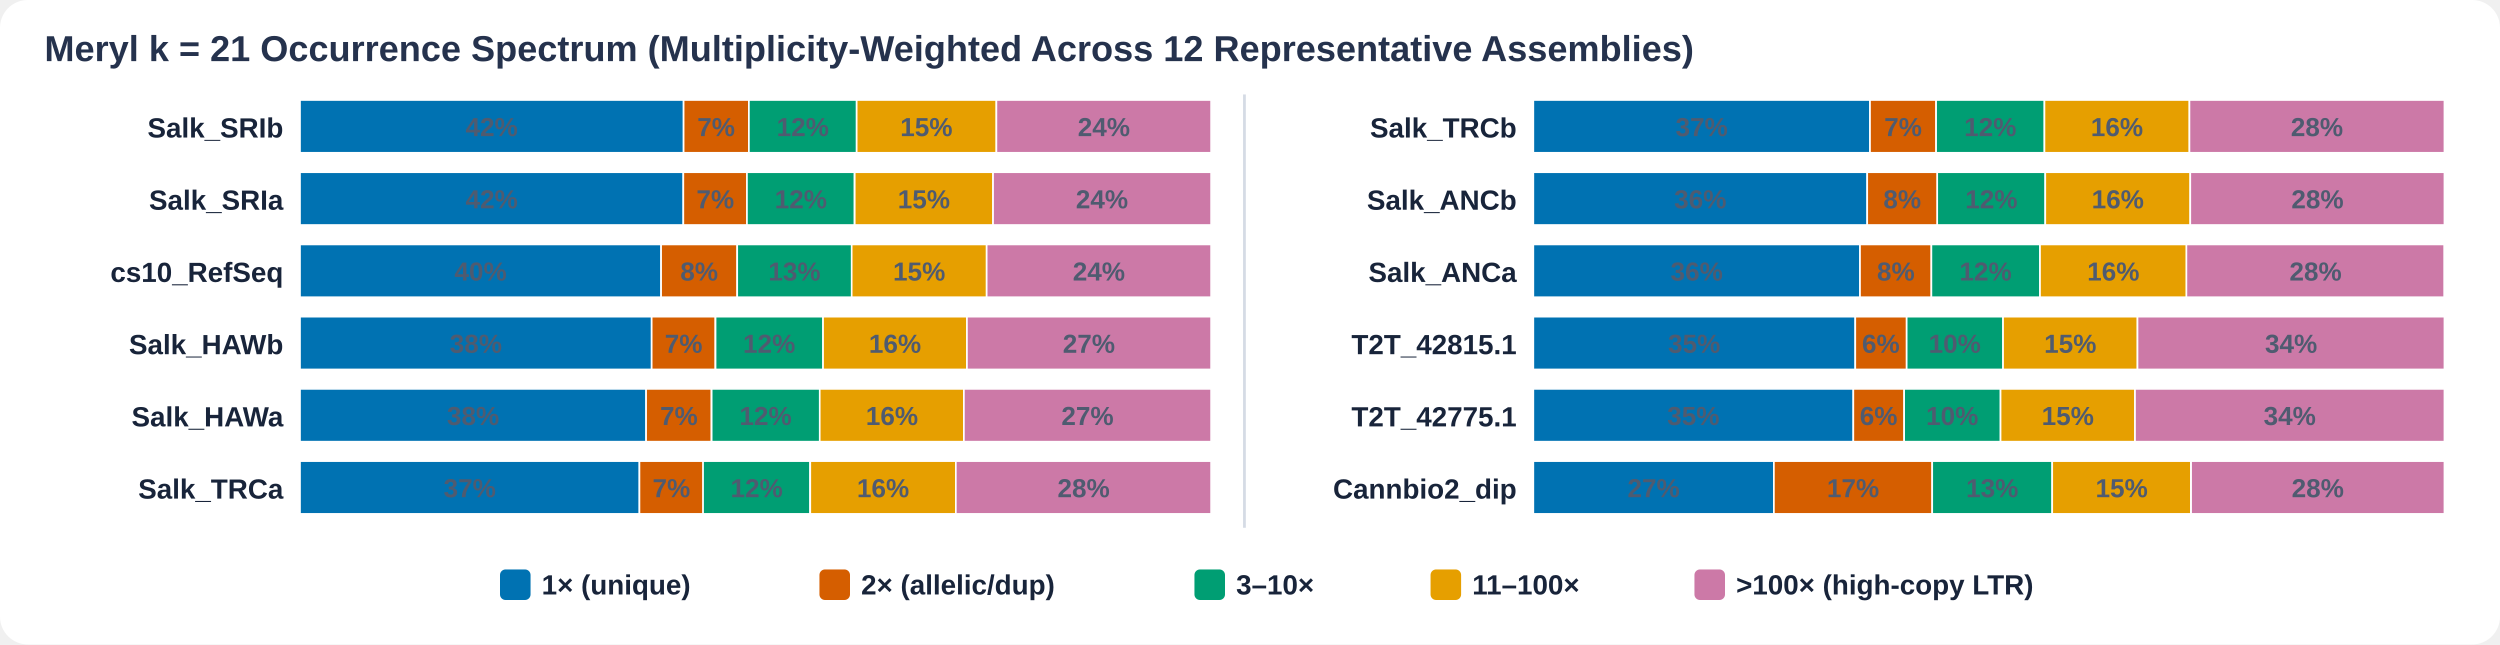
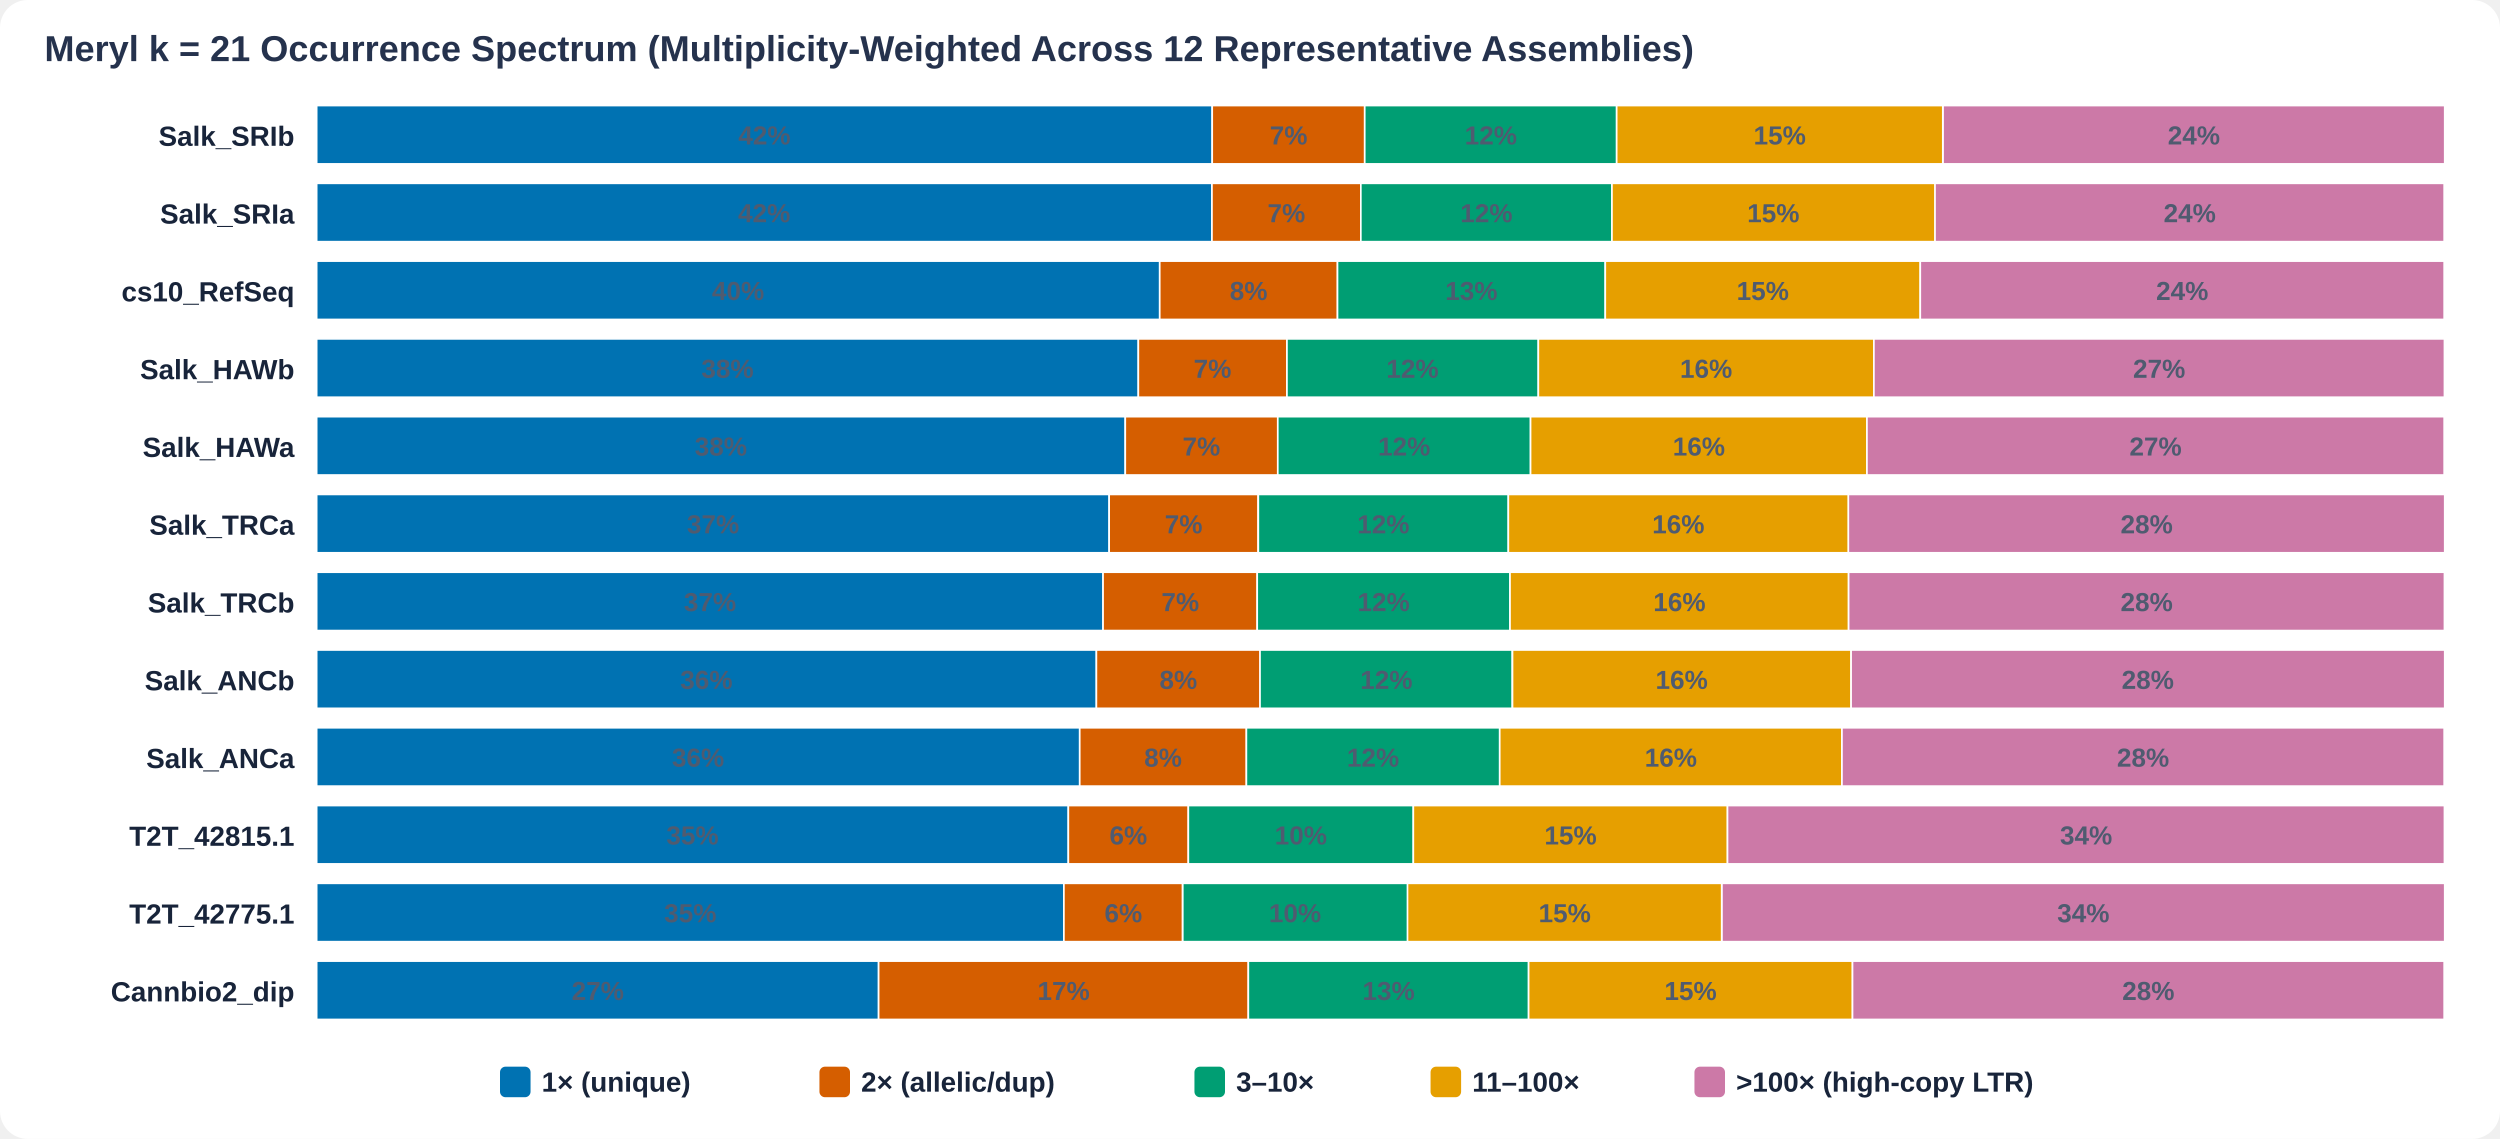
- <svg xmlns="http://www.w3.org/2000/svg" viewBox="0 0 900 232" width="100%" height="100%">
+ <svg xmlns="http://www.w3.org/2000/svg" viewBox="0 0 900 410" width="100%" height="100%">
  <style>
  text { font-family: "Atkinson Hyperlegible Next", "Helvetica Neue", Arial, sans-serif; fill: #18243a; }
  .mono { font-family: "Atkinson Hyperlegible Mono", "SFMono-Regular", Consolas, monospace; }
  .title { font-size: 13px; font-weight: 800; fill: #25324d; }
  .sub { font-size: 10px; fill: #4f5b70; }
  .lbl { font-size: 10px; font-weight: 600; fill: #18243a; }
  .ax { font-size: 9.4px; fill: #4f5b70; }
  .badge { font-size: 12px; font-weight: 800; fill: #ffffff; }
</style>
-   <rect x="0" y="0" width="900" height="232" rx="10" fill="#ffffff" />
+   <rect x="0" y="0" width="900" height="410" rx="10" fill="#ffffff" />
  <text x="16" y="22" class="title">Meryl k = 21 Occurrence Spectrum (Multiplicity-Weighted Across 12 Representative Assemblies)</text>
-   <text x="102.0" y="49.5" text-anchor="end" class="lbl">Salk_SRIb</text>
-   <rect x="108.0" y="36.0" width="138.1" height="19" fill="#0072B2" stroke="#ffffff" stroke-width="0.6" />
-   <text x="177.0" y="49.0" text-anchor="middle" class="ax" fill="#ffffff" font-weight="700">42%</text>
-   <rect x="246.1" y="36.0" width="23.5" height="19" fill="#D55E00" stroke="#ffffff" stroke-width="0.6" />
-   <text x="257.8" y="49.0" text-anchor="middle" class="ax" fill="#ffffff" font-weight="700">7%</text>
-   <rect x="269.6" y="36.0" width="38.8" height="19" fill="#009E73" stroke="#ffffff" stroke-width="0.6" />
-   <text x="289.0" y="49.0" text-anchor="middle" class="ax" fill="#ffffff" font-weight="700">12%</text>
-   <rect x="308.4" y="36.0" width="50.3" height="19" fill="#E69F00" stroke="#ffffff" stroke-width="0.6" />
-   <text x="333.5" y="49.0" text-anchor="middle" class="ax" fill="#ffffff" font-weight="700">15%</text>
-   <rect x="358.7" y="36.0" width="77.3" height="19" fill="#CC79A7" stroke="#ffffff" stroke-width="0.6" />
-   <text x="397.4" y="49.0" text-anchor="middle" class="ax" fill="#ffffff" font-weight="700">24%</text>
-   <text x="102.0" y="75.5" text-anchor="end" class="lbl">Salk_SRIa</text>
-   <rect x="108.0" y="62.0" width="138.0" height="19" fill="#0072B2" stroke="#ffffff" stroke-width="0.6" />
-   <text x="177.0" y="75.0" text-anchor="middle" class="ax" fill="#ffffff" font-weight="700">42%</text>
-   <rect x="246.0" y="62.0" width="23.0" height="19" fill="#D55E00" stroke="#ffffff" stroke-width="0.6" />
-   <text x="257.5" y="75.0" text-anchor="middle" class="ax" fill="#ffffff" font-weight="700">7%</text>
-   <rect x="268.9" y="62.0" width="38.7" height="19" fill="#009E73" stroke="#ffffff" stroke-width="0.6" />
-   <text x="288.3" y="75.0" text-anchor="middle" class="ax" fill="#ffffff" font-weight="700">12%</text>
-   <rect x="307.7" y="62.0" width="49.8" height="19" fill="#E69F00" stroke="#ffffff" stroke-width="0.6" />
-   <text x="332.6" y="75.0" text-anchor="middle" class="ax" fill="#ffffff" font-weight="700">15%</text>
-   <rect x="357.5" y="62.0" width="78.5" height="19" fill="#CC79A7" stroke="#ffffff" stroke-width="0.6" />
-   <text x="396.7" y="75.0" text-anchor="middle" class="ax" fill="#ffffff" font-weight="700">24%</text>
-   <text x="102.0" y="101.5" text-anchor="end" class="lbl">cs10_RefSeq</text>
-   <rect x="108.0" y="88.0" width="130.0" height="19" fill="#0072B2" stroke="#ffffff" stroke-width="0.6" />
-   <text x="173.0" y="101.0" text-anchor="middle" class="ax" fill="#ffffff" font-weight="700">40%</text>
-   <rect x="238.0" y="88.0" width="27.4" height="19" fill="#D55E00" stroke="#ffffff" stroke-width="0.6" />
-   <text x="251.7" y="101.0" text-anchor="middle" class="ax" fill="#ffffff" font-weight="700">8%</text>
-   <rect x="265.4" y="88.0" width="41.3" height="19" fill="#009E73" stroke="#ffffff" stroke-width="0.6" />
-   <text x="286.0" y="101.0" text-anchor="middle" class="ax" fill="#ffffff" font-weight="700">13%</text>
-   <rect x="306.6" y="88.0" width="48.6" height="19" fill="#E69F00" stroke="#ffffff" stroke-width="0.6" />
-   <text x="330.9" y="101.0" text-anchor="middle" class="ax" fill="#ffffff" font-weight="700">15%</text>
-   <rect x="355.2" y="88.0" width="80.8" height="19" fill="#CC79A7" stroke="#ffffff" stroke-width="0.6" />
-   <text x="395.6" y="101.0" text-anchor="middle" class="ax" fill="#ffffff" font-weight="700">24%</text>
-   <text x="102.0" y="127.5" text-anchor="end" class="lbl">Salk_HAWb</text>
-   <rect x="108.0" y="114.0" width="126.6" height="19" fill="#0072B2" stroke="#ffffff" stroke-width="0.6" />
-   <text x="171.3" y="127.0" text-anchor="middle" class="ax" fill="#ffffff" font-weight="700">38%</text>
-   <rect x="234.6" y="114.0" width="22.9" height="19" fill="#D55E00" stroke="#ffffff" stroke-width="0.6" />
-   <text x="246.1" y="127.0" text-anchor="middle" class="ax" fill="#ffffff" font-weight="700">7%</text>
-   <rect x="257.6" y="114.0" width="38.7" height="19" fill="#009E73" stroke="#ffffff" stroke-width="0.6" />
-   <text x="276.9" y="127.0" text-anchor="middle" class="ax" fill="#ffffff" font-weight="700">12%</text>
-   <rect x="296.3" y="114.0" width="51.8" height="19" fill="#E69F00" stroke="#ffffff" stroke-width="0.6" />
-   <text x="322.2" y="127.0" text-anchor="middle" class="ax" fill="#ffffff" font-weight="700">16%</text>
-   <rect x="348.1" y="114.0" width="87.9" height="19" fill="#CC79A7" stroke="#ffffff" stroke-width="0.6" />
-   <text x="392.0" y="127.0" text-anchor="middle" class="ax" fill="#ffffff" font-weight="700">27%</text>
-   <text x="102.0" y="153.5" text-anchor="end" class="lbl">Salk_HAWa</text>
-   <rect x="108.0" y="140.0" width="124.6" height="19" fill="#0072B2" stroke="#ffffff" stroke-width="0.6" />
-   <text x="170.3" y="153.0" text-anchor="middle" class="ax" fill="#ffffff" font-weight="700">38%</text>
-   <rect x="232.6" y="140.0" width="23.5" height="19" fill="#D55E00" stroke="#ffffff" stroke-width="0.6" />
-   <text x="244.4" y="153.0" text-anchor="middle" class="ax" fill="#ffffff" font-weight="700">7%</text>
-   <rect x="256.2" y="140.0" width="39.0" height="19" fill="#009E73" stroke="#ffffff" stroke-width="0.6" />
-   <text x="275.6" y="153.0" text-anchor="middle" class="ax" fill="#ffffff" font-weight="700">12%</text>
-   <rect x="295.1" y="140.0" width="51.9" height="19" fill="#E69F00" stroke="#ffffff" stroke-width="0.6" />
-   <text x="321.1" y="153.0" text-anchor="middle" class="ax" fill="#ffffff" font-weight="700">16%</text>
-   <rect x="347.0" y="140.0" width="89.0" height="19" fill="#CC79A7" stroke="#ffffff" stroke-width="0.6" />
-   <text x="391.5" y="153.0" text-anchor="middle" class="ax" fill="#ffffff" font-weight="700">27%</text>
-   <text x="102.0" y="179.5" text-anchor="end" class="lbl">Salk_TRCa</text>
-   <rect x="108.0" y="166.0" width="122.2" height="19" fill="#0072B2" stroke="#ffffff" stroke-width="0.6" />
-   <text x="169.1" y="179.0" text-anchor="middle" class="ax" fill="#ffffff" font-weight="700">37%</text>
-   <rect x="230.2" y="166.0" width="23.0" height="19" fill="#D55E00" stroke="#ffffff" stroke-width="0.6" />
-   <text x="241.7" y="179.0" text-anchor="middle" class="ax" fill="#ffffff" font-weight="700">7%</text>
-   <rect x="253.1" y="166.0" width="38.5" height="19" fill="#009E73" stroke="#ffffff" stroke-width="0.6" />
-   <text x="272.4" y="179.0" text-anchor="middle" class="ax" fill="#ffffff" font-weight="700">12%</text>
-   <rect x="291.7" y="166.0" width="52.4" height="19" fill="#E69F00" stroke="#ffffff" stroke-width="0.6" />
-   <text x="317.9" y="179.0" text-anchor="middle" class="ax" fill="#ffffff" font-weight="700">16%</text>
-   <rect x="344.1" y="166.0" width="91.9" height="19" fill="#CC79A7" stroke="#ffffff" stroke-width="0.6" />
-   <text x="390.1" y="179.0" text-anchor="middle" class="ax" fill="#ffffff" font-weight="700">28%</text>
-   <text x="546.0" y="49.5" text-anchor="end" class="lbl">Salk_TRCb</text>
-   <rect x="552.0" y="36.0" width="121.2" height="19" fill="#0072B2" stroke="#ffffff" stroke-width="0.6" />
-   <text x="612.6" y="49.0" text-anchor="middle" class="ax" fill="#ffffff" font-weight="700">37%</text>
-   <rect x="673.2" y="36.0" width="23.8" height="19" fill="#D55E00" stroke="#ffffff" stroke-width="0.6" />
-   <text x="685.1" y="49.0" text-anchor="middle" class="ax" fill="#ffffff" font-weight="700">7%</text>
-   <rect x="697.0" y="36.0" width="39.0" height="19" fill="#009E73" stroke="#ffffff" stroke-width="0.6" />
-   <text x="716.5" y="49.0" text-anchor="middle" class="ax" fill="#ffffff" font-weight="700">12%</text>
-   <rect x="736.0" y="36.0" width="52.2" height="19" fill="#E69F00" stroke="#ffffff" stroke-width="0.6" />
-   <text x="762.1" y="49.0" text-anchor="middle" class="ax" fill="#ffffff" font-weight="700">16%</text>
-   <rect x="788.2" y="36.0" width="91.8" height="19" fill="#CC79A7" stroke="#ffffff" stroke-width="0.6" />
-   <text x="834.1" y="49.0" text-anchor="middle" class="ax" fill="#ffffff" font-weight="700">28%</text>
-   <text x="546.0" y="75.5" text-anchor="end" class="lbl">Salk_ANCb</text>
-   <rect x="552.0" y="62.0" width="120.2" height="19" fill="#0072B2" stroke="#ffffff" stroke-width="0.6" />
-   <text x="612.1" y="75.0" text-anchor="middle" class="ax" fill="#ffffff" font-weight="700">36%</text>
-   <rect x="672.2" y="62.0" width="25.3" height="19" fill="#D55E00" stroke="#ffffff" stroke-width="0.6" />
-   <text x="684.8" y="75.0" text-anchor="middle" class="ax" fill="#ffffff" font-weight="700">8%</text>
-   <rect x="697.4" y="62.0" width="38.9" height="19" fill="#009E73" stroke="#ffffff" stroke-width="0.6" />
-   <text x="716.9" y="75.0" text-anchor="middle" class="ax" fill="#ffffff" font-weight="700">12%</text>
-   <rect x="736.3" y="62.0" width="52.2" height="19" fill="#E69F00" stroke="#ffffff" stroke-width="0.6" />
-   <text x="762.4" y="75.0" text-anchor="middle" class="ax" fill="#ffffff" font-weight="700">16%</text>
-   <rect x="788.5" y="62.0" width="91.5" height="19" fill="#CC79A7" stroke="#ffffff" stroke-width="0.6" />
-   <text x="834.3" y="75.0" text-anchor="middle" class="ax" fill="#ffffff" font-weight="700">28%</text>
-   <text x="546.0" y="101.5" text-anchor="end" class="lbl">Salk_ANCa</text>
-   <rect x="552.0" y="88.0" width="117.6" height="19" fill="#0072B2" stroke="#ffffff" stroke-width="0.6" />
-   <text x="610.8" y="101.0" text-anchor="middle" class="ax" fill="#ffffff" font-weight="700">36%</text>
-   <rect x="669.6" y="88.0" width="25.7" height="19" fill="#D55E00" stroke="#ffffff" stroke-width="0.6" />
-   <text x="682.5" y="101.0" text-anchor="middle" class="ax" fill="#ffffff" font-weight="700">8%</text>
-   <rect x="695.3" y="88.0" width="39.1" height="19" fill="#009E73" stroke="#ffffff" stroke-width="0.6" />
-   <text x="714.8" y="101.0" text-anchor="middle" class="ax" fill="#ffffff" font-weight="700">12%</text>
-   <rect x="734.4" y="88.0" width="52.8" height="19" fill="#E69F00" stroke="#ffffff" stroke-width="0.6" />
-   <text x="760.8" y="101.0" text-anchor="middle" class="ax" fill="#ffffff" font-weight="700">16%</text>
-   <rect x="787.1" y="88.0" width="92.8" height="19" fill="#CC79A7" stroke="#ffffff" stroke-width="0.6" />
-   <text x="833.6" y="101.0" text-anchor="middle" class="ax" fill="#ffffff" font-weight="700">28%</text>
-   <text x="546.0" y="127.5" text-anchor="end" class="lbl">T2T_42815.1</text>
-   <rect x="552.0" y="114.0" width="115.9" height="19" fill="#0072B2" stroke="#ffffff" stroke-width="0.6" />
-   <text x="609.9" y="127.0" text-anchor="middle" class="ax" fill="#ffffff" font-weight="700">35%</text>
-   <rect x="667.9" y="114.0" width="18.5" height="19" fill="#D55E00" stroke="#ffffff" stroke-width="0.6" />
-   <text x="677.1" y="127.0" text-anchor="middle" class="ax" fill="#ffffff" font-weight="700">6%</text>
-   <rect x="686.4" y="114.0" width="34.7" height="19" fill="#009E73" stroke="#ffffff" stroke-width="0.6" />
-   <text x="703.7" y="127.0" text-anchor="middle" class="ax" fill="#ffffff" font-weight="700">10%</text>
-   <rect x="721.1" y="114.0" width="48.4" height="19" fill="#E69F00" stroke="#ffffff" stroke-width="0.6" />
-   <text x="745.3" y="127.0" text-anchor="middle" class="ax" fill="#ffffff" font-weight="700">15%</text>
-   <rect x="769.5" y="114.0" width="110.5" height="19" fill="#CC79A7" stroke="#ffffff" stroke-width="0.6" />
-   <text x="824.8" y="127.0" text-anchor="middle" class="ax" fill="#ffffff" font-weight="700">34%</text>
-   <text x="546.0" y="153.5" text-anchor="end" class="lbl">T2T_42775.1</text>
-   <rect x="552.0" y="140.0" width="115.2" height="19" fill="#0072B2" stroke="#ffffff" stroke-width="0.6" />
-   <text x="609.6" y="153.0" text-anchor="middle" class="ax" fill="#ffffff" font-weight="700">35%</text>
-   <rect x="667.2" y="140.0" width="18.3" height="19" fill="#D55E00" stroke="#ffffff" stroke-width="0.6" />
-   <text x="676.3" y="153.0" text-anchor="middle" class="ax" fill="#ffffff" font-weight="700">6%</text>
-   <rect x="685.5" y="140.0" width="34.7" height="19" fill="#009E73" stroke="#ffffff" stroke-width="0.6" />
-   <text x="702.8" y="153.0" text-anchor="middle" class="ax" fill="#ffffff" font-weight="700">10%</text>
-   <rect x="720.2" y="140.0" width="48.4" height="19" fill="#E69F00" stroke="#ffffff" stroke-width="0.6" />
-   <text x="744.4" y="153.0" text-anchor="middle" class="ax" fill="#ffffff" font-weight="700">15%</text>
-   <rect x="768.6" y="140.0" width="111.4" height="19" fill="#CC79A7" stroke="#ffffff" stroke-width="0.6" />
-   <text x="824.3" y="153.0" text-anchor="middle" class="ax" fill="#ffffff" font-weight="700">34%</text>
-   <text x="546.0" y="179.5" text-anchor="end" class="lbl">Cannbio2_dip</text>
-   <rect x="552.0" y="166.0" width="86.6" height="19" fill="#0072B2" stroke="#ffffff" stroke-width="0.6" />
-   <text x="595.3" y="179.0" text-anchor="middle" class="ax" fill="#ffffff" font-weight="700">27%</text>
-   <rect x="638.6" y="166.0" width="57.0" height="19" fill="#D55E00" stroke="#ffffff" stroke-width="0.6" />
-   <text x="667.1" y="179.0" text-anchor="middle" class="ax" fill="#ffffff" font-weight="700">17%</text>
-   <rect x="695.6" y="166.0" width="43.2" height="19" fill="#009E73" stroke="#ffffff" stroke-width="0.6" />
-   <text x="717.2" y="179.0" text-anchor="middle" class="ax" fill="#ffffff" font-weight="700">13%</text>
-   <rect x="738.8" y="166.0" width="49.9" height="19" fill="#E69F00" stroke="#ffffff" stroke-width="0.6" />
-   <text x="763.8" y="179.0" text-anchor="middle" class="ax" fill="#ffffff" font-weight="700">15%</text>
-   <rect x="788.8" y="166.0" width="91.2" height="19" fill="#CC79A7" stroke="#ffffff" stroke-width="0.6" />
-   <text x="834.4" y="179.0" text-anchor="middle" class="ax" fill="#ffffff" font-weight="700">28%</text>
-   <line x1="448" y1="34" x2="448" y2="190" stroke="#d5dbe5" />
-   <rect x="180" y="205" width="11" height="11" rx="2" fill="#0072B2" />
-   <text x="195" y="214" class="lbl">1× (unique)</text>
-   <rect x="295" y="205" width="11" height="11" rx="2" fill="#D55E00" />
-   <text x="310" y="214" class="lbl">2× (allelic/dup)</text>
-   <rect x="430" y="205" width="11" height="11" rx="2" fill="#009E73" />
-   <text x="445" y="214" class="lbl">3–10×</text>
-   <rect x="515" y="205" width="11" height="11" rx="2" fill="#E69F00" />
-   <text x="530" y="214" class="lbl">11–100×</text>
-   <rect x="610" y="205" width="11" height="11" rx="2" fill="#CC79A7" />
-   <text x="625" y="214" class="lbl">&gt;100× (high-copy LTR)</text>
+   <text x="106.0" y="52.5" text-anchor="end" class="lbl">Salk_SRIb</text>
+   <rect x="114.0" y="38.0" width="322.4" height="21" fill="#0072B2" stroke="#ffffff" stroke-width="0.6" />
+   <text x="275.2" y="52.0" text-anchor="middle" class="ax" fill="#ffffff" font-weight="700">42%</text>
+   <rect x="436.4" y="38.0" width="54.9" height="21" fill="#D55E00" stroke="#ffffff" stroke-width="0.6" />
+   <text x="463.9" y="52.0" text-anchor="middle" class="ax" fill="#ffffff" font-weight="700">7%</text>
+   <rect x="491.3" y="38.0" width="90.7" height="21" fill="#009E73" stroke="#ffffff" stroke-width="0.6" />
+   <text x="536.7" y="52.0" text-anchor="middle" class="ax" fill="#ffffff" font-weight="700">12%</text>
+   <rect x="582.0" y="38.0" width="117.4" height="21" fill="#E69F00" stroke="#ffffff" stroke-width="0.6" />
+   <text x="640.7" y="52.0" text-anchor="middle" class="ax" fill="#ffffff" font-weight="700">15%</text>
+   <rect x="699.5" y="38.0" width="180.6" height="21" fill="#CC79A7" stroke="#ffffff" stroke-width="0.6" />
+   <text x="789.8" y="52.0" text-anchor="middle" class="ax" fill="#ffffff" font-weight="700">24%</text>
+   <text x="106.0" y="80.5" text-anchor="end" class="lbl">Salk_SRIa</text>
+   <rect x="114.0" y="66.0" width="322.3" height="21" fill="#0072B2" stroke="#ffffff" stroke-width="0.6" />
+   <text x="275.1" y="80.0" text-anchor="middle" class="ax" fill="#ffffff" font-weight="700">42%</text>
+   <rect x="436.3" y="66.0" width="53.6" height="21" fill="#D55E00" stroke="#ffffff" stroke-width="0.6" />
+   <text x="463.1" y="80.0" text-anchor="middle" class="ax" fill="#ffffff" font-weight="700">7%</text>
+   <rect x="489.9" y="66.0" width="90.4" height="21" fill="#009E73" stroke="#ffffff" stroke-width="0.6" />
+   <text x="535.1" y="80.0" text-anchor="middle" class="ax" fill="#ffffff" font-weight="700">12%</text>
+   <rect x="580.3" y="66.0" width="116.4" height="21" fill="#E69F00" stroke="#ffffff" stroke-width="0.6" />
+   <text x="638.4" y="80.0" text-anchor="middle" class="ax" fill="#ffffff" font-weight="700">15%</text>
+   <rect x="696.6" y="66.0" width="183.3" height="21" fill="#CC79A7" stroke="#ffffff" stroke-width="0.6" />
+   <text x="788.3" y="80.0" text-anchor="middle" class="ax" fill="#ffffff" font-weight="700">24%</text>
+   <text x="106.0" y="108.5" text-anchor="end" class="lbl">cs10_RefSeq</text>
+   <rect x="114.0" y="94.0" width="303.5" height="21" fill="#0072B2" stroke="#ffffff" stroke-width="0.6" />
+   <text x="265.7" y="108.0" text-anchor="middle" class="ax" fill="#ffffff" font-weight="700">40%</text>
+   <rect x="417.5" y="94.0" width="64.0" height="21" fill="#D55E00" stroke="#ffffff" stroke-width="0.6" />
+   <text x="449.5" y="108.0" text-anchor="middle" class="ax" fill="#ffffff" font-weight="700">8%</text>
+   <rect x="481.5" y="94.0" width="96.4" height="21" fill="#009E73" stroke="#ffffff" stroke-width="0.6" />
+   <text x="529.7" y="108.0" text-anchor="middle" class="ax" fill="#ffffff" font-weight="700">13%</text>
+   <rect x="577.9" y="94.0" width="113.4" height="21" fill="#E69F00" stroke="#ffffff" stroke-width="0.6" />
+   <text x="634.6" y="108.0" text-anchor="middle" class="ax" fill="#ffffff" font-weight="700">15%</text>
+   <rect x="691.3" y="94.0" width="188.6" height="21" fill="#CC79A7" stroke="#ffffff" stroke-width="0.6" />
+   <text x="785.6" y="108.0" text-anchor="middle" class="ax" fill="#ffffff" font-weight="700">24%</text>
+   <text x="106.0" y="136.5" text-anchor="end" class="lbl">Salk_HAWb</text>
+   <rect x="114.0" y="122.0" width="295.8" height="21" fill="#0072B2" stroke="#ffffff" stroke-width="0.6" />
+   <text x="261.9" y="136.0" text-anchor="middle" class="ax" fill="#ffffff" font-weight="700">38%</text>
+   <rect x="409.8" y="122.0" width="53.5" height="21" fill="#D55E00" stroke="#ffffff" stroke-width="0.6" />
+   <text x="436.5" y="136.0" text-anchor="middle" class="ax" fill="#ffffff" font-weight="700">7%</text>
+   <rect x="463.3" y="122.0" width="90.5" height="21" fill="#009E73" stroke="#ffffff" stroke-width="0.6" />
+   <text x="508.5" y="136.0" text-anchor="middle" class="ax" fill="#ffffff" font-weight="700">12%</text>
+   <rect x="553.8" y="122.0" width="120.9" height="21" fill="#E69F00" stroke="#ffffff" stroke-width="0.6" />
+   <text x="614.2" y="136.0" text-anchor="middle" class="ax" fill="#ffffff" font-weight="700">16%</text>
+   <rect x="674.6" y="122.0" width="205.4" height="21" fill="#CC79A7" stroke="#ffffff" stroke-width="0.6" />
+   <text x="777.3" y="136.0" text-anchor="middle" class="ax" fill="#ffffff" font-weight="700">27%</text>
+   <text x="106.0" y="164.5" text-anchor="end" class="lbl">Salk_HAWa</text>
+   <rect x="114.0" y="150.0" width="291.1" height="21" fill="#0072B2" stroke="#ffffff" stroke-width="0.6" />
+   <text x="259.5" y="164.0" text-anchor="middle" class="ax" fill="#ffffff" font-weight="700">38%</text>
+   <rect x="405.1" y="150.0" width="54.9" height="21" fill="#D55E00" stroke="#ffffff" stroke-width="0.6" />
+   <text x="432.5" y="164.0" text-anchor="middle" class="ax" fill="#ffffff" font-weight="700">7%</text>
+   <rect x="460.0" y="150.0" width="91.0" height="21" fill="#009E73" stroke="#ffffff" stroke-width="0.6" />
+   <text x="505.5" y="164.0" text-anchor="middle" class="ax" fill="#ffffff" font-weight="700">12%</text>
+   <rect x="551.0" y="150.0" width="121.1" height="21" fill="#E69F00" stroke="#ffffff" stroke-width="0.6" />
+   <text x="611.6" y="164.0" text-anchor="middle" class="ax" fill="#ffffff" font-weight="700">16%</text>
+   <rect x="672.1" y="150.0" width="207.8" height="21" fill="#CC79A7" stroke="#ffffff" stroke-width="0.6" />
+   <text x="776.0" y="164.0" text-anchor="middle" class="ax" fill="#ffffff" font-weight="700">27%</text>
+   <text x="106.0" y="192.5" text-anchor="end" class="lbl">Salk_TRCa</text>
+   <rect x="114.0" y="178.0" width="285.3" height="21" fill="#0072B2" stroke="#ffffff" stroke-width="0.6" />
+   <text x="256.7" y="192.0" text-anchor="middle" class="ax" fill="#ffffff" font-weight="700">37%</text>
+   <rect x="399.3" y="178.0" width="53.6" height="21" fill="#D55E00" stroke="#ffffff" stroke-width="0.6" />
+   <text x="426.1" y="192.0" text-anchor="middle" class="ax" fill="#ffffff" font-weight="700">7%</text>
+   <rect x="453.0" y="178.0" width="90.0" height="21" fill="#009E73" stroke="#ffffff" stroke-width="0.6" />
+   <text x="498.0" y="192.0" text-anchor="middle" class="ax" fill="#ffffff" font-weight="700">12%</text>
+   <rect x="543.0" y="178.0" width="122.5" height="21" fill="#E69F00" stroke="#ffffff" stroke-width="0.6" />
+   <text x="604.2" y="192.0" text-anchor="middle" class="ax" fill="#ffffff" font-weight="700">16%</text>
+   <rect x="665.4" y="178.0" width="214.7" height="21" fill="#CC79A7" stroke="#ffffff" stroke-width="0.6" />
+   <text x="772.8" y="192.0" text-anchor="middle" class="ax" fill="#ffffff" font-weight="700">28%</text>
+   <text x="106.0" y="220.5" text-anchor="end" class="lbl">Salk_TRCb</text>
+   <rect x="114.0" y="206.0" width="283.1" height="21" fill="#0072B2" stroke="#ffffff" stroke-width="0.6" />
+   <text x="255.6" y="220.0" text-anchor="middle" class="ax" fill="#ffffff" font-weight="700">37%</text>
+   <rect x="397.1" y="206.0" width="55.5" height="21" fill="#D55E00" stroke="#ffffff" stroke-width="0.6" />
+   <text x="424.9" y="220.0" text-anchor="middle" class="ax" fill="#ffffff" font-weight="700">7%</text>
+   <rect x="452.6" y="206.0" width="91.0" height="21" fill="#009E73" stroke="#ffffff" stroke-width="0.6" />
+   <text x="498.1" y="220.0" text-anchor="middle" class="ax" fill="#ffffff" font-weight="700">12%</text>
+   <rect x="543.6" y="206.0" width="121.9" height="21" fill="#E69F00" stroke="#ffffff" stroke-width="0.6" />
+   <text x="604.6" y="220.0" text-anchor="middle" class="ax" fill="#ffffff" font-weight="700">16%</text>
+   <rect x="665.5" y="206.0" width="214.5" height="21" fill="#CC79A7" stroke="#ffffff" stroke-width="0.6" />
+   <text x="772.8" y="220.0" text-anchor="middle" class="ax" fill="#ffffff" font-weight="700">28%</text>
+   <text x="106.0" y="248.5" text-anchor="end" class="lbl">Salk_ANCb</text>
+   <rect x="114.0" y="234.0" width="280.7" height="21" fill="#0072B2" stroke="#ffffff" stroke-width="0.6" />
+   <text x="254.3" y="248.0" text-anchor="middle" class="ax" fill="#ffffff" font-weight="700">36%</text>
+   <rect x="394.7" y="234.0" width="59.0" height="21" fill="#D55E00" stroke="#ffffff" stroke-width="0.6" />
+   <text x="424.2" y="248.0" text-anchor="middle" class="ax" fill="#ffffff" font-weight="700">8%</text>
+   <rect x="453.6" y="234.0" width="90.8" height="21" fill="#009E73" stroke="#ffffff" stroke-width="0.6" />
+   <text x="499.1" y="248.0" text-anchor="middle" class="ax" fill="#ffffff" font-weight="700">12%</text>
+   <rect x="544.5" y="234.0" width="121.9" height="21" fill="#E69F00" stroke="#ffffff" stroke-width="0.6" />
+   <text x="605.4" y="248.0" text-anchor="middle" class="ax" fill="#ffffff" font-weight="700">16%</text>
+   <rect x="666.4" y="234.0" width="213.7" height="21" fill="#CC79A7" stroke="#ffffff" stroke-width="0.6" />
+   <text x="773.2" y="248.0" text-anchor="middle" class="ax" fill="#ffffff" font-weight="700">28%</text>
+   <text x="106.0" y="276.5" text-anchor="end" class="lbl">Salk_ANCa</text>
+   <rect x="114.0" y="262.0" width="274.7" height="21" fill="#0072B2" stroke="#ffffff" stroke-width="0.6" />
+   <text x="251.3" y="276.0" text-anchor="middle" class="ax" fill="#ffffff" font-weight="700">36%</text>
+   <rect x="388.7" y="262.0" width="60.0" height="21" fill="#D55E00" stroke="#ffffff" stroke-width="0.6" />
+   <text x="418.7" y="276.0" text-anchor="middle" class="ax" fill="#ffffff" font-weight="700">8%</text>
+   <rect x="448.7" y="262.0" width="91.2" height="21" fill="#009E73" stroke="#ffffff" stroke-width="0.6" />
+   <text x="494.3" y="276.0" text-anchor="middle" class="ax" fill="#ffffff" font-weight="700">12%</text>
+   <rect x="539.9" y="262.0" width="123.2" height="21" fill="#E69F00" stroke="#ffffff" stroke-width="0.6" />
+   <text x="601.5" y="276.0" text-anchor="middle" class="ax" fill="#ffffff" font-weight="700">16%</text>
+   <rect x="663.1" y="262.0" width="216.8" height="21" fill="#CC79A7" stroke="#ffffff" stroke-width="0.6" />
+   <text x="771.5" y="276.0" text-anchor="middle" class="ax" fill="#ffffff" font-weight="700">28%</text>
+   <text x="106.0" y="304.5" text-anchor="end" class="lbl">T2T_42815.1</text>
+   <rect x="114.0" y="290.0" width="270.6" height="21" fill="#0072B2" stroke="#ffffff" stroke-width="0.6" />
+   <text x="249.3" y="304.0" text-anchor="middle" class="ax" fill="#ffffff" font-weight="700">35%</text>
+   <rect x="384.6" y="290.0" width="43.2" height="21" fill="#D55E00" stroke="#ffffff" stroke-width="0.6" />
+   <text x="406.2" y="304.0" text-anchor="middle" class="ax" fill="#ffffff" font-weight="700">6%</text>
+   <rect x="427.8" y="290.0" width="81.0" height="21" fill="#009E73" stroke="#ffffff" stroke-width="0.6" />
+   <text x="468.3" y="304.0" text-anchor="middle" class="ax" fill="#ffffff" font-weight="700">10%</text>
+   <rect x="508.8" y="290.0" width="113.1" height="21" fill="#E69F00" stroke="#ffffff" stroke-width="0.6" />
+   <text x="565.4" y="304.0" text-anchor="middle" class="ax" fill="#ffffff" font-weight="700">15%</text>
+   <rect x="621.9" y="290.0" width="258.1" height="21" fill="#CC79A7" stroke="#ffffff" stroke-width="0.6" />
+   <text x="751.0" y="304.0" text-anchor="middle" class="ax" fill="#ffffff" font-weight="700">34%</text>
+   <text x="106.0" y="332.5" text-anchor="end" class="lbl">T2T_42775.1</text>
+   <rect x="114.0" y="318.0" width="269.0" height="21" fill="#0072B2" stroke="#ffffff" stroke-width="0.6" />
+   <text x="248.5" y="332.0" text-anchor="middle" class="ax" fill="#ffffff" font-weight="700">35%</text>
+   <rect x="383.0" y="318.0" width="42.7" height="21" fill="#D55E00" stroke="#ffffff" stroke-width="0.6" />
+   <text x="404.4" y="332.0" text-anchor="middle" class="ax" fill="#ffffff" font-weight="700">6%</text>
+   <rect x="425.8" y="318.0" width="81.0" height="21" fill="#009E73" stroke="#ffffff" stroke-width="0.6" />
+   <text x="466.2" y="332.0" text-anchor="middle" class="ax" fill="#ffffff" font-weight="700">10%</text>
+   <rect x="506.7" y="318.0" width="113.1" height="21" fill="#E69F00" stroke="#ffffff" stroke-width="0.6" />
+   <text x="563.3" y="332.0" text-anchor="middle" class="ax" fill="#ffffff" font-weight="700">15%</text>
+   <rect x="619.9" y="318.0" width="260.2" height="21" fill="#CC79A7" stroke="#ffffff" stroke-width="0.6" />
+   <text x="750.0" y="332.0" text-anchor="middle" class="ax" fill="#ffffff" font-weight="700">34%</text>
+   <text x="106.0" y="360.5" text-anchor="end" class="lbl">Cannbio2_dip</text>
+   <rect x="114.0" y="346.0" width="202.3" height="21" fill="#0072B2" stroke="#ffffff" stroke-width="0.6" />
+   <text x="215.2" y="360.0" text-anchor="middle" class="ax" fill="#ffffff" font-weight="700">27%</text>
+   <rect x="316.3" y="346.0" width="133.1" height="21" fill="#D55E00" stroke="#ffffff" stroke-width="0.6" />
+   <text x="382.9" y="360.0" text-anchor="middle" class="ax" fill="#ffffff" font-weight="700">17%</text>
+   <rect x="449.4" y="346.0" width="100.9" height="21" fill="#009E73" stroke="#ffffff" stroke-width="0.6" />
+   <text x="499.9" y="360.0" text-anchor="middle" class="ax" fill="#ffffff" font-weight="700">13%</text>
+   <rect x="550.3" y="346.0" width="116.6" height="21" fill="#E69F00" stroke="#ffffff" stroke-width="0.6" />
+   <text x="608.6" y="360.0" text-anchor="middle" class="ax" fill="#ffffff" font-weight="700">15%</text>
+   <rect x="666.9" y="346.0" width="213.0" height="21" fill="#CC79A7" stroke="#ffffff" stroke-width="0.6" />
+   <text x="773.4" y="360.0" text-anchor="middle" class="ax" fill="#ffffff" font-weight="700">28%</text>
+   <rect x="180" y="384" width="11" height="11" rx="2" fill="#0072B2" />
+   <text x="195" y="393" class="lbl">1× (unique)</text>
+   <rect x="295" y="384" width="11" height="11" rx="2" fill="#D55E00" />
+   <text x="310" y="393" class="lbl">2× (allelic/dup)</text>
+   <rect x="430" y="384" width="11" height="11" rx="2" fill="#009E73" />
+   <text x="445" y="393" class="lbl">3–10×</text>
+   <rect x="515" y="384" width="11" height="11" rx="2" fill="#E69F00" />
+   <text x="530" y="393" class="lbl">11–100×</text>
+   <rect x="610" y="384" width="11" height="11" rx="2" fill="#CC79A7" />
+   <text x="625" y="393" class="lbl">&gt;100× (high-copy LTR)</text>
</svg>
